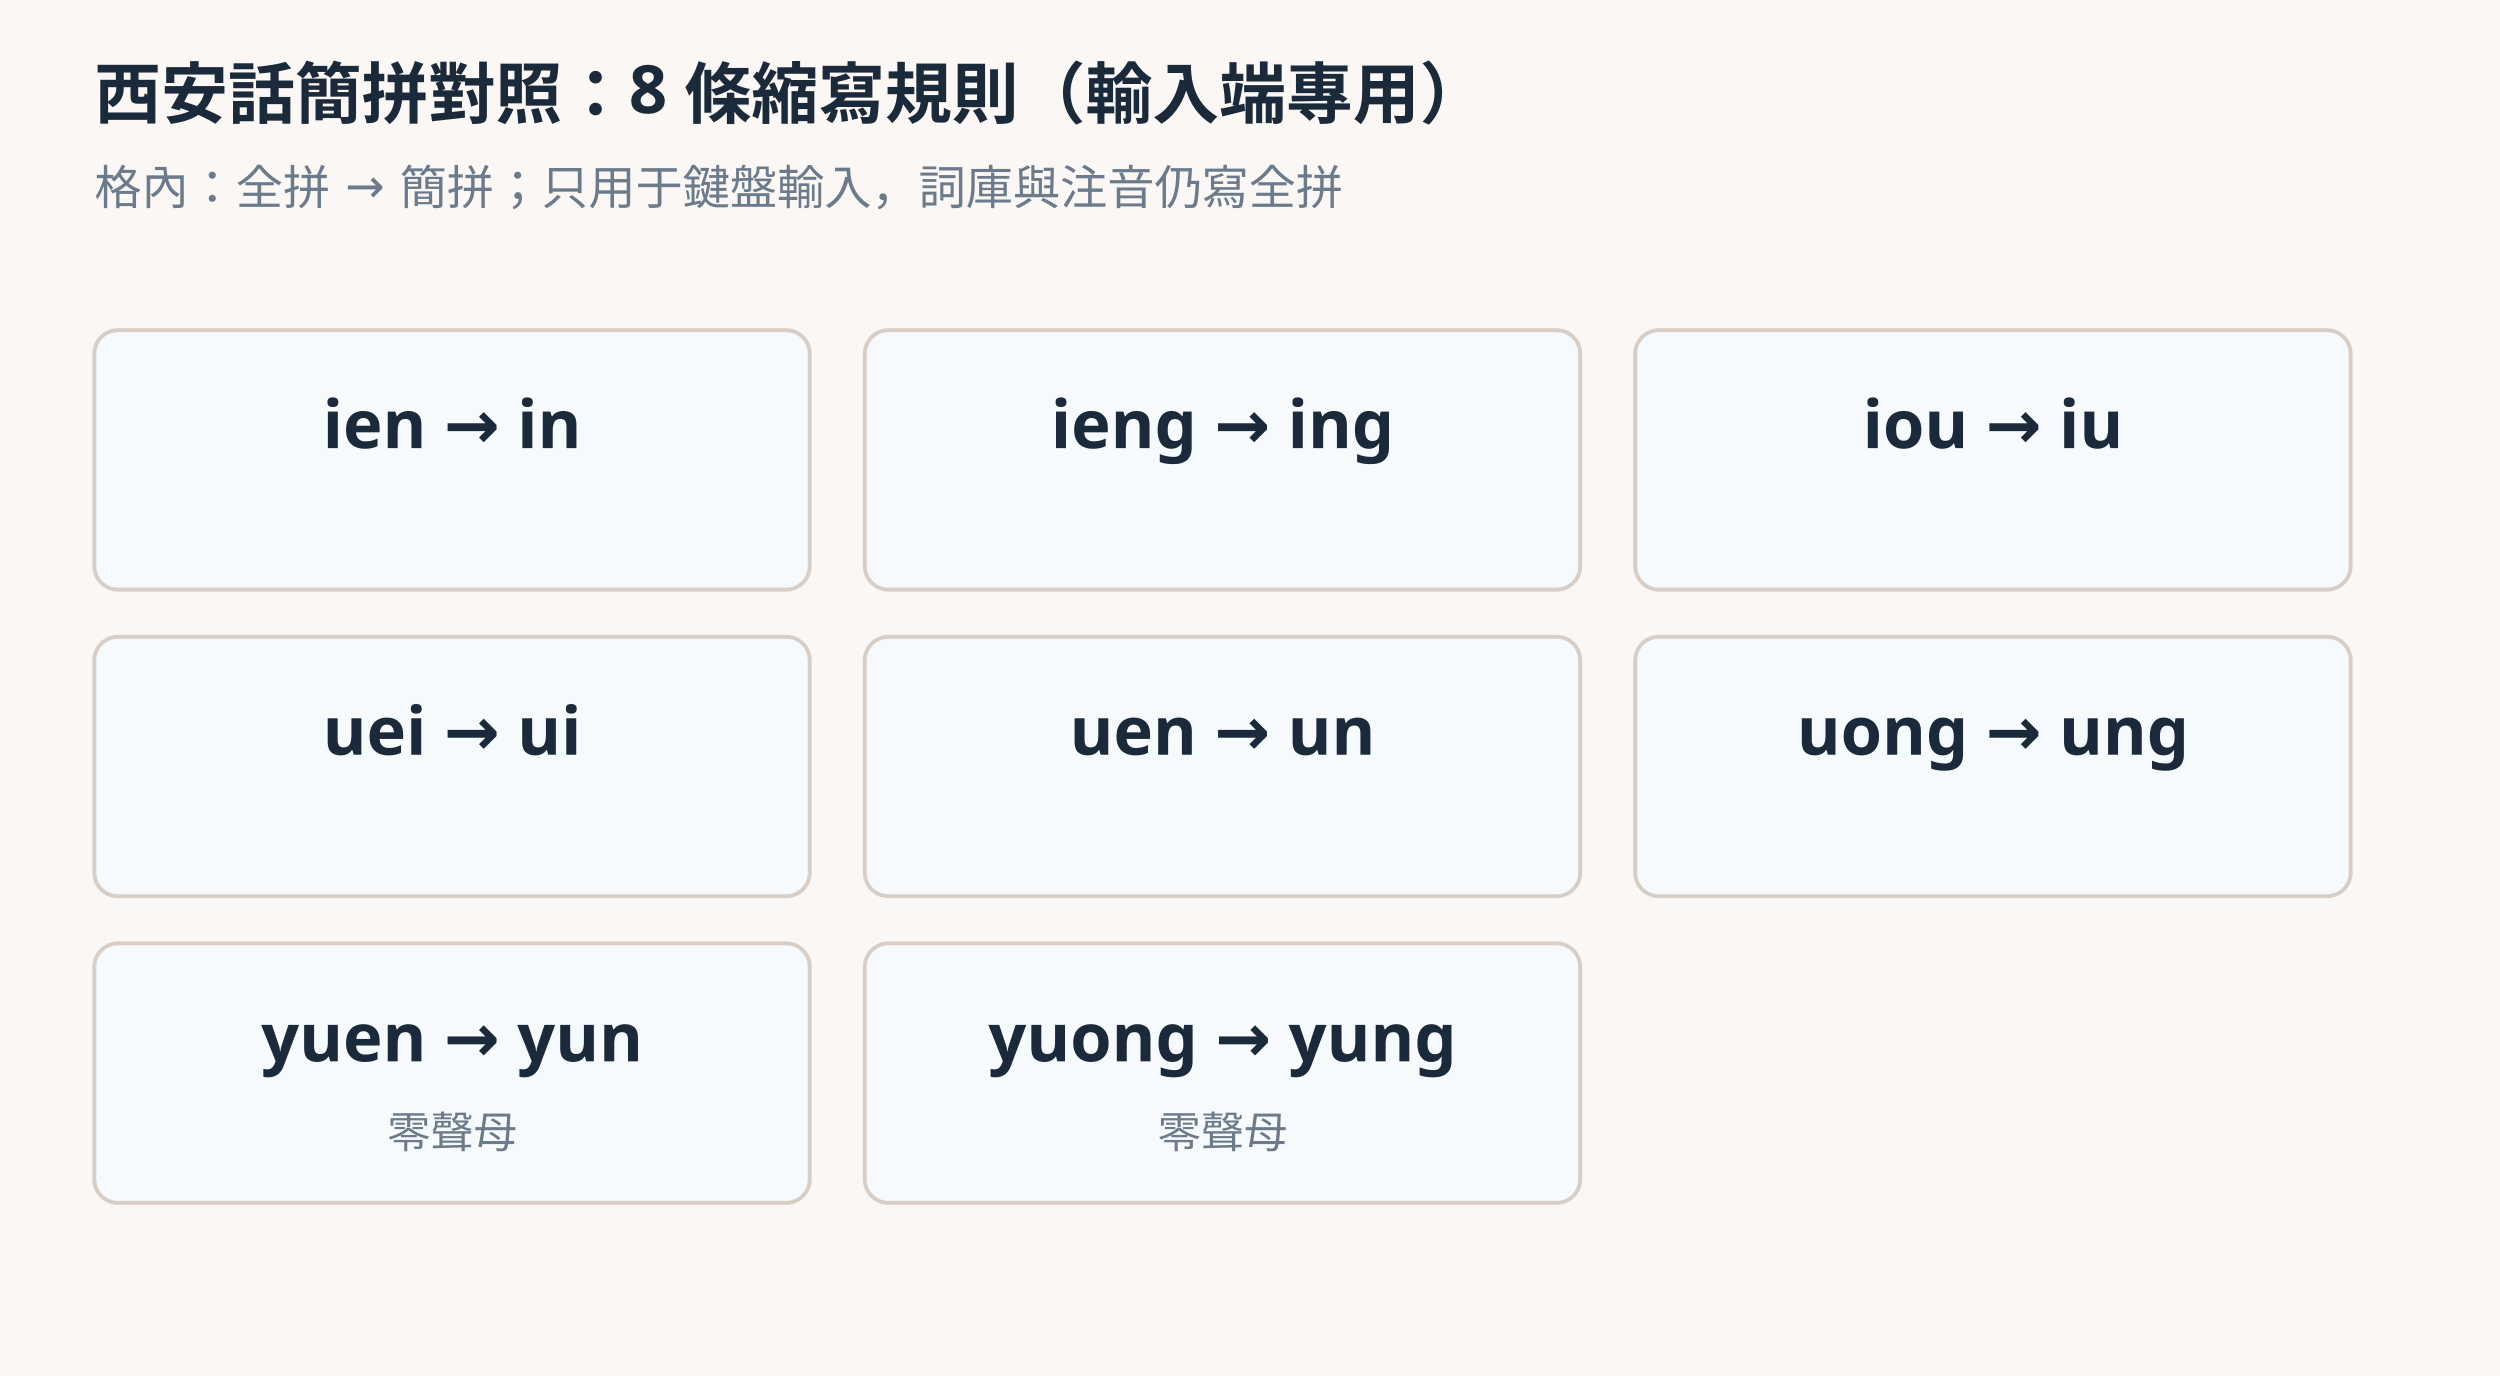
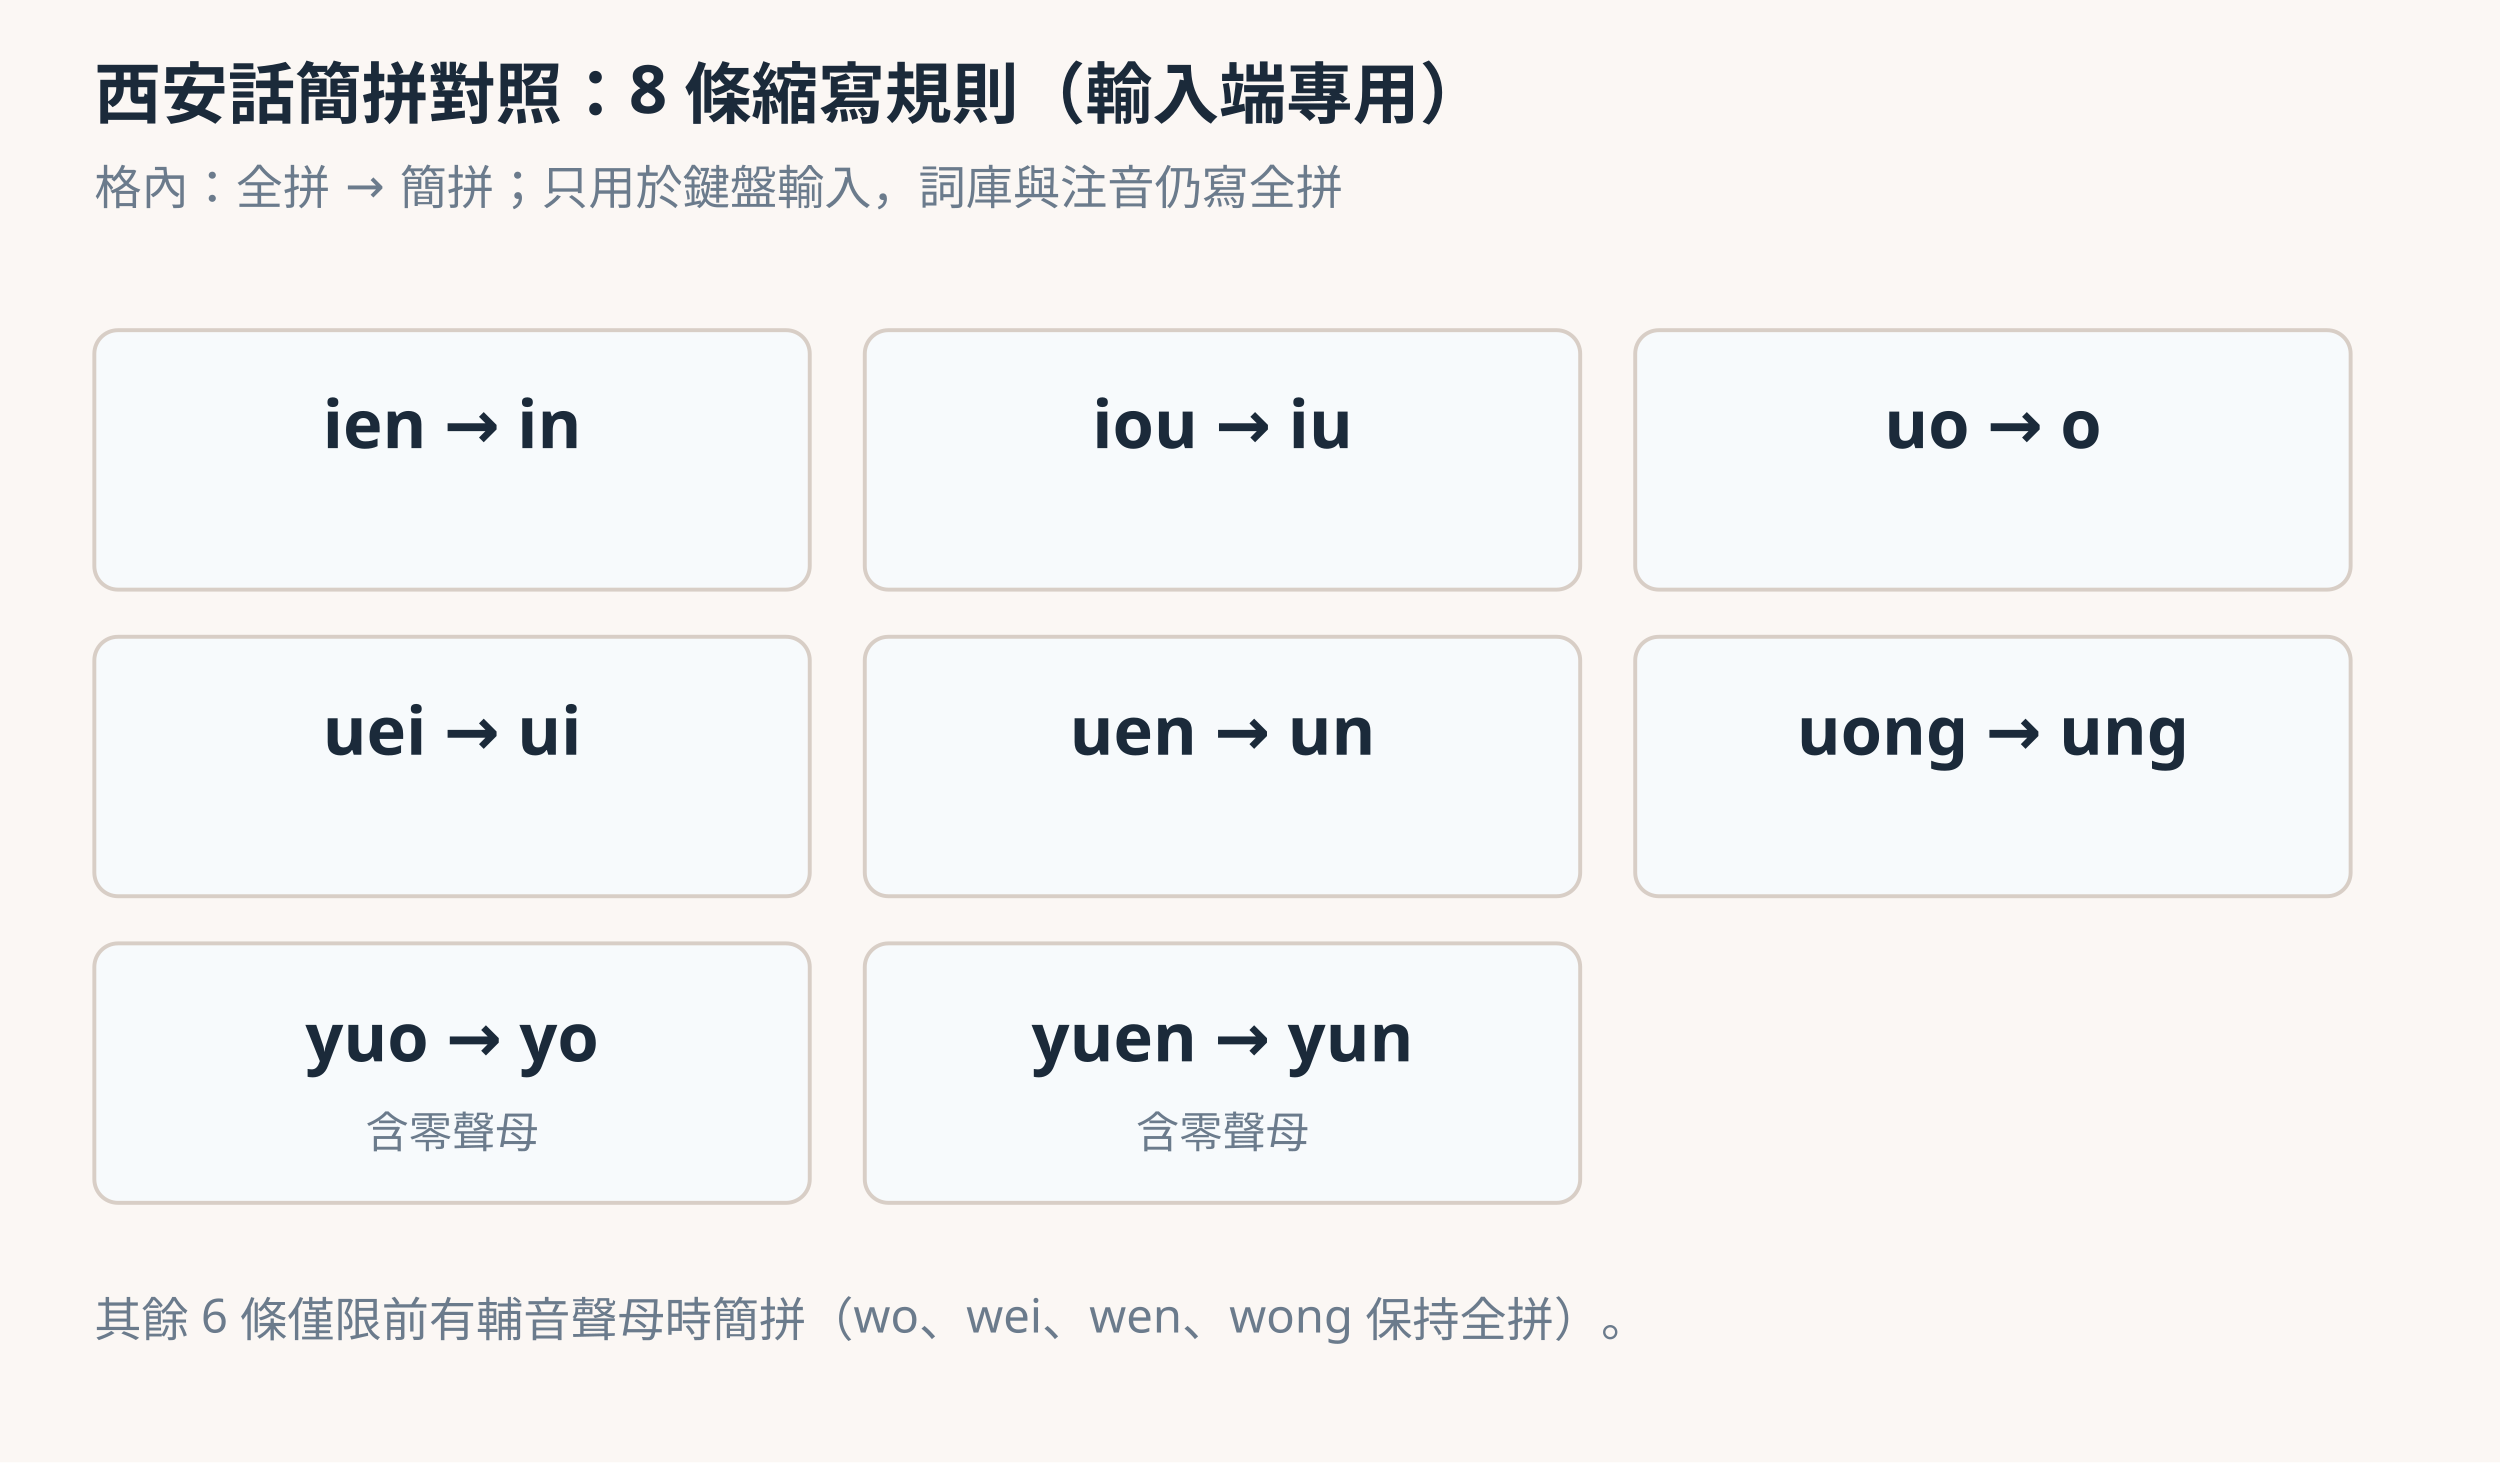
- <svg xmlns="http://www.w3.org/2000/svg" width="636" height="350" viewBox="0 0 636 350" font-family="'Noto Sans TC','PingFang TC','Microsoft JhengHei','Noto Sans SC',sans-serif">
-   <rect width="636" height="350" fill="#FBF7F4" />
+ <svg xmlns="http://www.w3.org/2000/svg" width="636" height="372" viewBox="0 0 636 372" font-family="'Noto Sans TC','PingFang TC','Microsoft JhengHei','Noto Sans SC',sans-serif">
+   <rect width="636" height="372" fill="#FBF7F4" />
  <text x="24" y="30" font-size="17" fill="#1b2a3a" font-weight="bold" text-anchor="start">西安話簡拼對照：8 條縮寫規則（輸入端專用）</text>
-   <text x="24" y="52" font-size="12" fill="#6b7b8c" font-weight="normal" text-anchor="start">格內：全拼 → 簡拼；只用于鍵盤輸入，詞庫與注音仍寫全拼</text>
+   <text x="24" y="52" font-size="12" fill="#6b7b8c" font-weight="normal" text-anchor="start">格內：全拼 → 簡拼；只用於鍵盤輸入，詞庫與注音仍寫全拼</text>
  <rect x="24" y="84" width="182" height="66" rx="6" fill="#f7fafc" stroke="#d8cec6" />
  <text x="115" y="114" font-size="17" fill="#1b2a3a" font-weight="bold" text-anchor="middle">ien → in</text>
  <rect x="220" y="84" width="182" height="66" rx="6" fill="#f7fafc" stroke="#d8cec6" />
-   <text x="311" y="114" font-size="17" fill="#1b2a3a" font-weight="bold" text-anchor="middle">ieng → ing</text>
+   <text x="311" y="114" font-size="17" fill="#1b2a3a" font-weight="bold" text-anchor="middle">iou → iu</text>
  <rect x="416" y="84" width="182" height="66" rx="6" fill="#f7fafc" stroke="#d8cec6" />
-   <text x="507" y="114" font-size="17" fill="#1b2a3a" font-weight="bold" text-anchor="middle">iou → iu</text>
+   <text x="507" y="114" font-size="17" fill="#1b2a3a" font-weight="bold" text-anchor="middle">uo → o</text>
  <rect x="24" y="162" width="182" height="66" rx="6" fill="#f7fafc" stroke="#d8cec6" />
  <text x="115" y="192" font-size="17" fill="#1b2a3a" font-weight="bold" text-anchor="middle">uei → ui</text>
  <rect x="220" y="162" width="182" height="66" rx="6" fill="#f7fafc" stroke="#d8cec6" />
  <text x="311" y="192" font-size="17" fill="#1b2a3a" font-weight="bold" text-anchor="middle">uen → un</text>
  <rect x="416" y="162" width="182" height="66" rx="6" fill="#f7fafc" stroke="#d8cec6" />
  <text x="507" y="192" font-size="17" fill="#1b2a3a" font-weight="bold" text-anchor="middle">uong → ung</text>
  <rect x="24" y="240" width="182" height="66" rx="6" fill="#f7fafc" stroke="#d8cec6" />
-   <text x="115" y="270" font-size="17" fill="#1b2a3a" font-weight="bold" text-anchor="middle">yuen → yun</text>
-   <text x="115" y="292" font-size="11" fill="#6b7b8c" font-weight="normal" text-anchor="middle">零聲母</text>
+   <text x="115" y="270" font-size="17" fill="#1b2a3a" font-weight="bold" text-anchor="middle">yuo → yo</text>
+   <text x="115" y="292" font-size="11" fill="#6b7b8c" font-weight="normal" text-anchor="middle">含零聲母</text>
  <rect x="220" y="240" width="182" height="66" rx="6" fill="#f7fafc" stroke="#d8cec6" />
-   <text x="311" y="270" font-size="17" fill="#1b2a3a" font-weight="bold" text-anchor="middle">yuong → yung</text>
-   <text x="311" y="292" font-size="11" fill="#6b7b8c" font-weight="normal" text-anchor="middle">零聲母</text>
+   <text x="311" y="270" font-size="17" fill="#1b2a3a" font-weight="bold" text-anchor="middle">yuen → yun</text>
+   <text x="311" y="292" font-size="11" fill="#6b7b8c" font-weight="normal" text-anchor="middle">含零聲母</text>
+   <text x="24" y="340" font-size="12" fill="#6b7b8c" font-weight="normal" text-anchor="start">其餘 6 條僅限前有輔音聲母時簡拼（wo、wei、wen、wong 保持全拼）。</text>
</svg>
